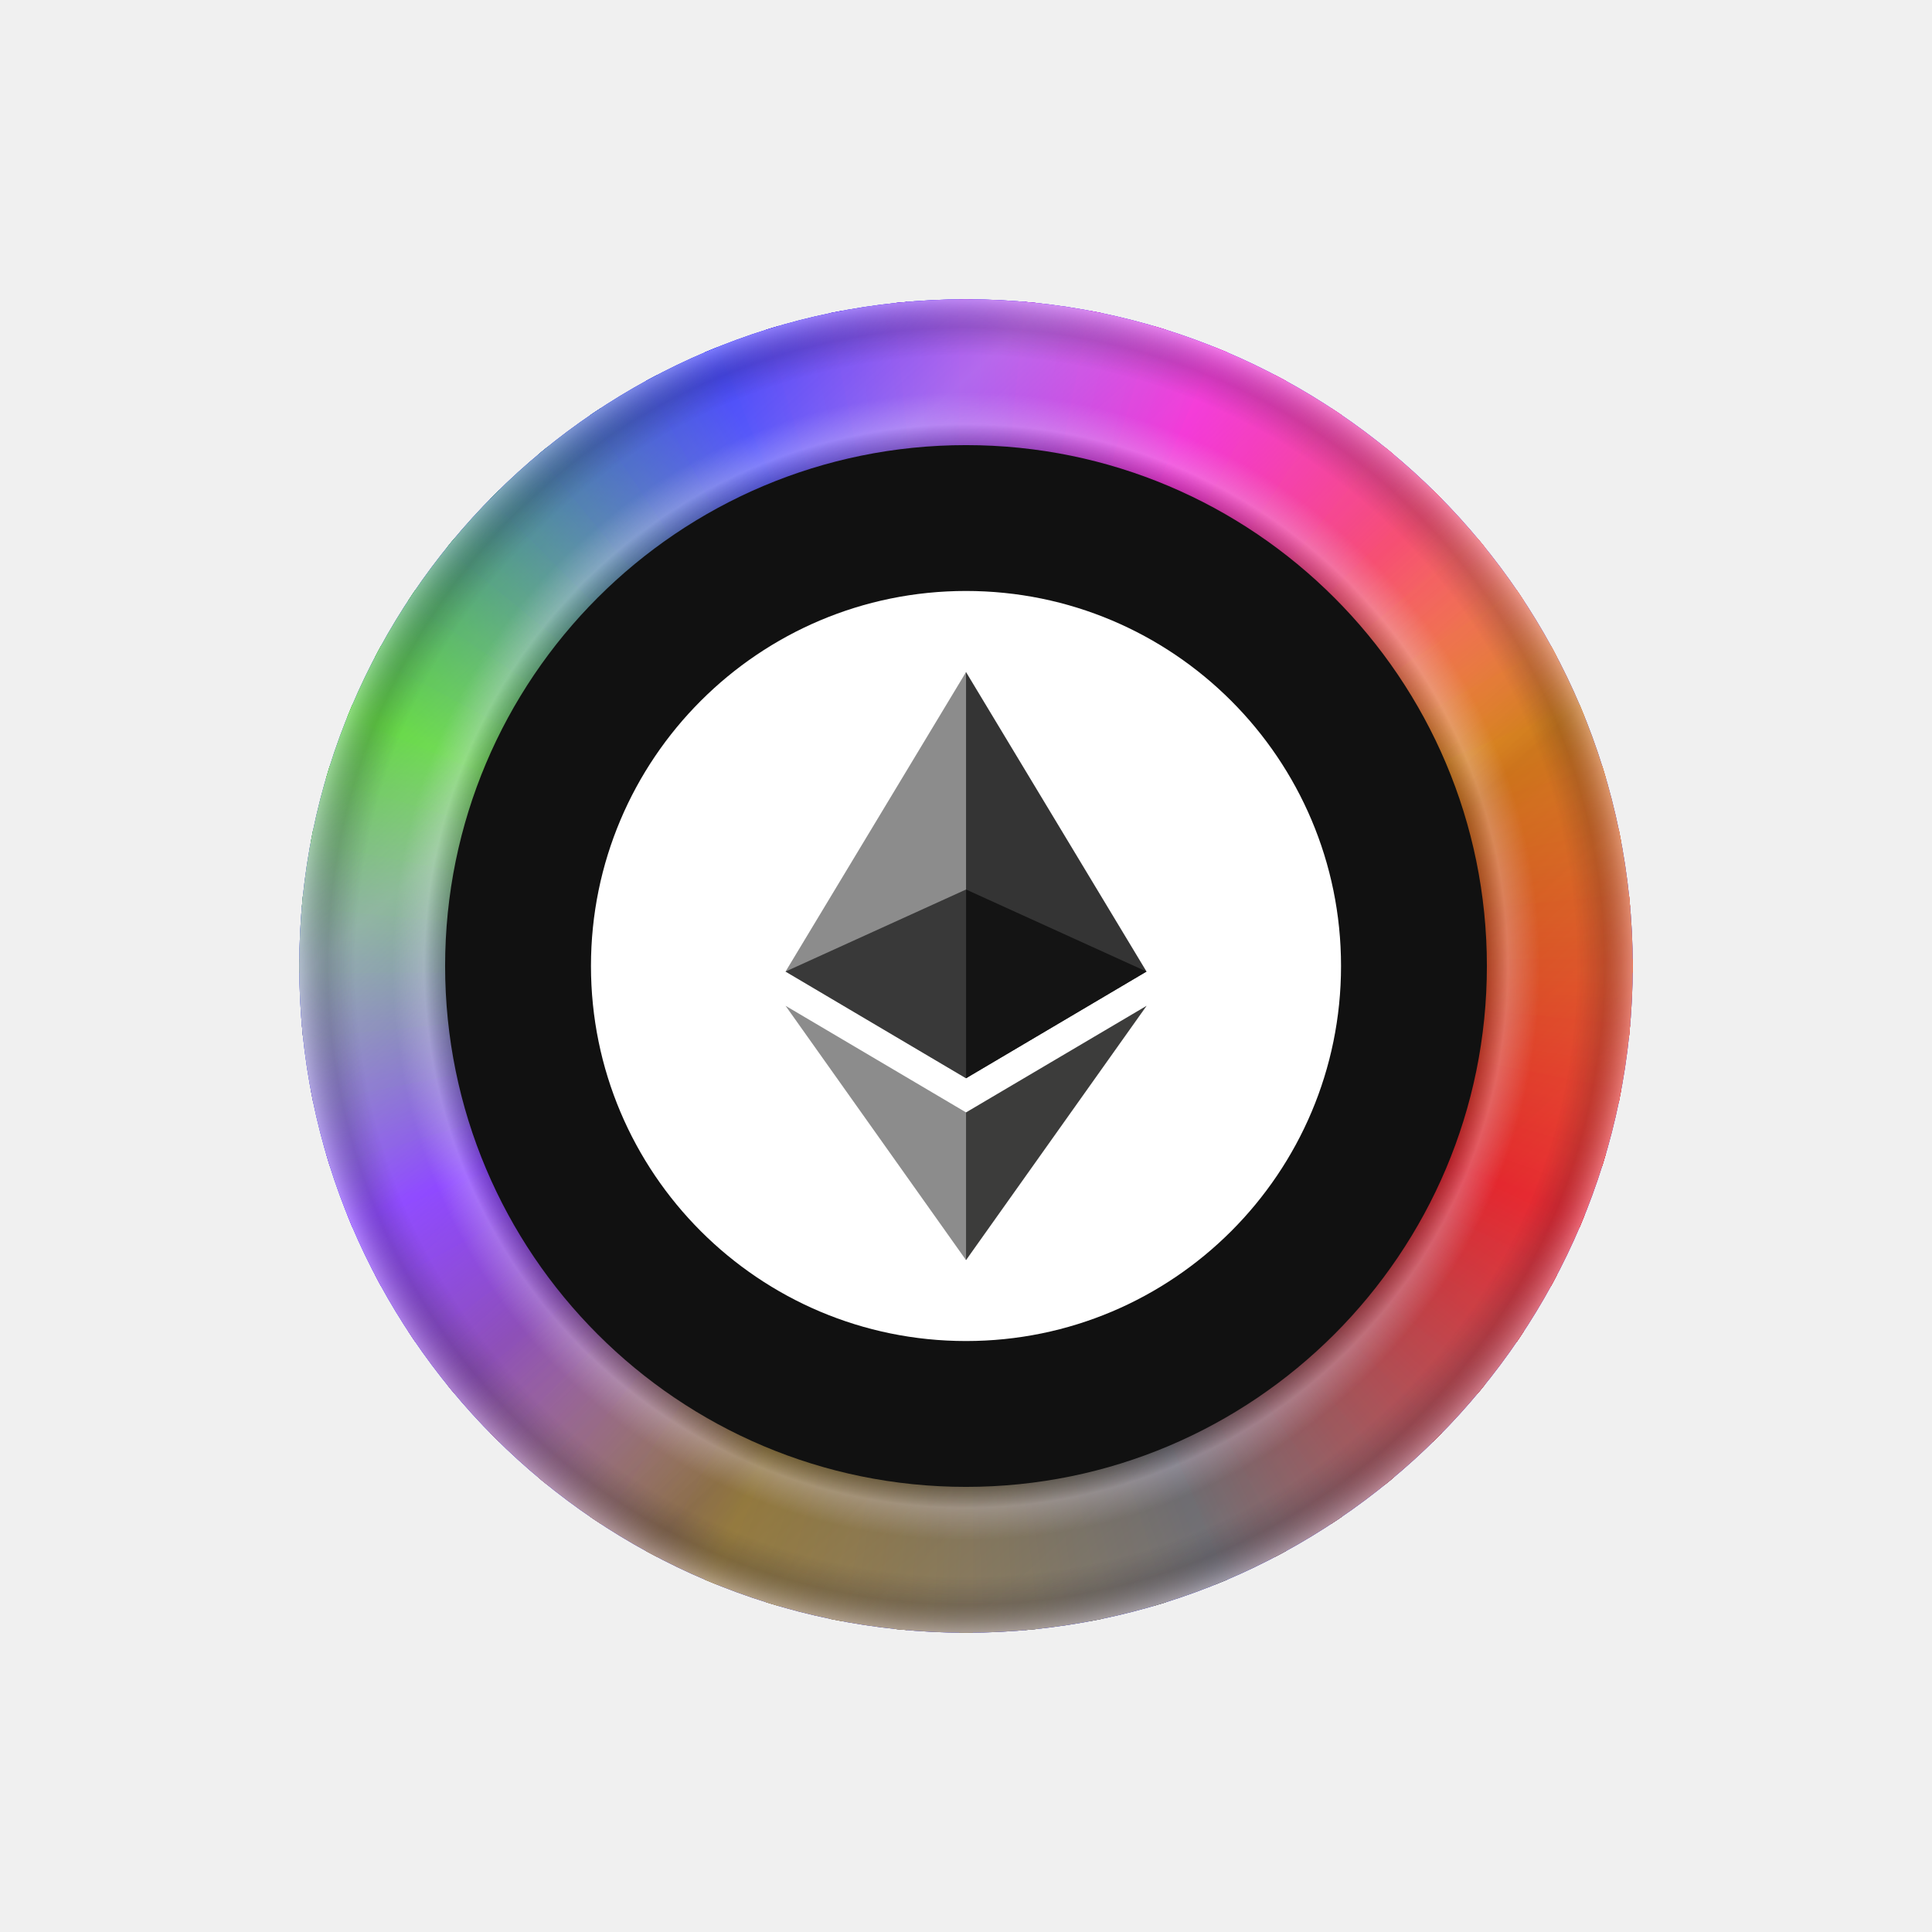
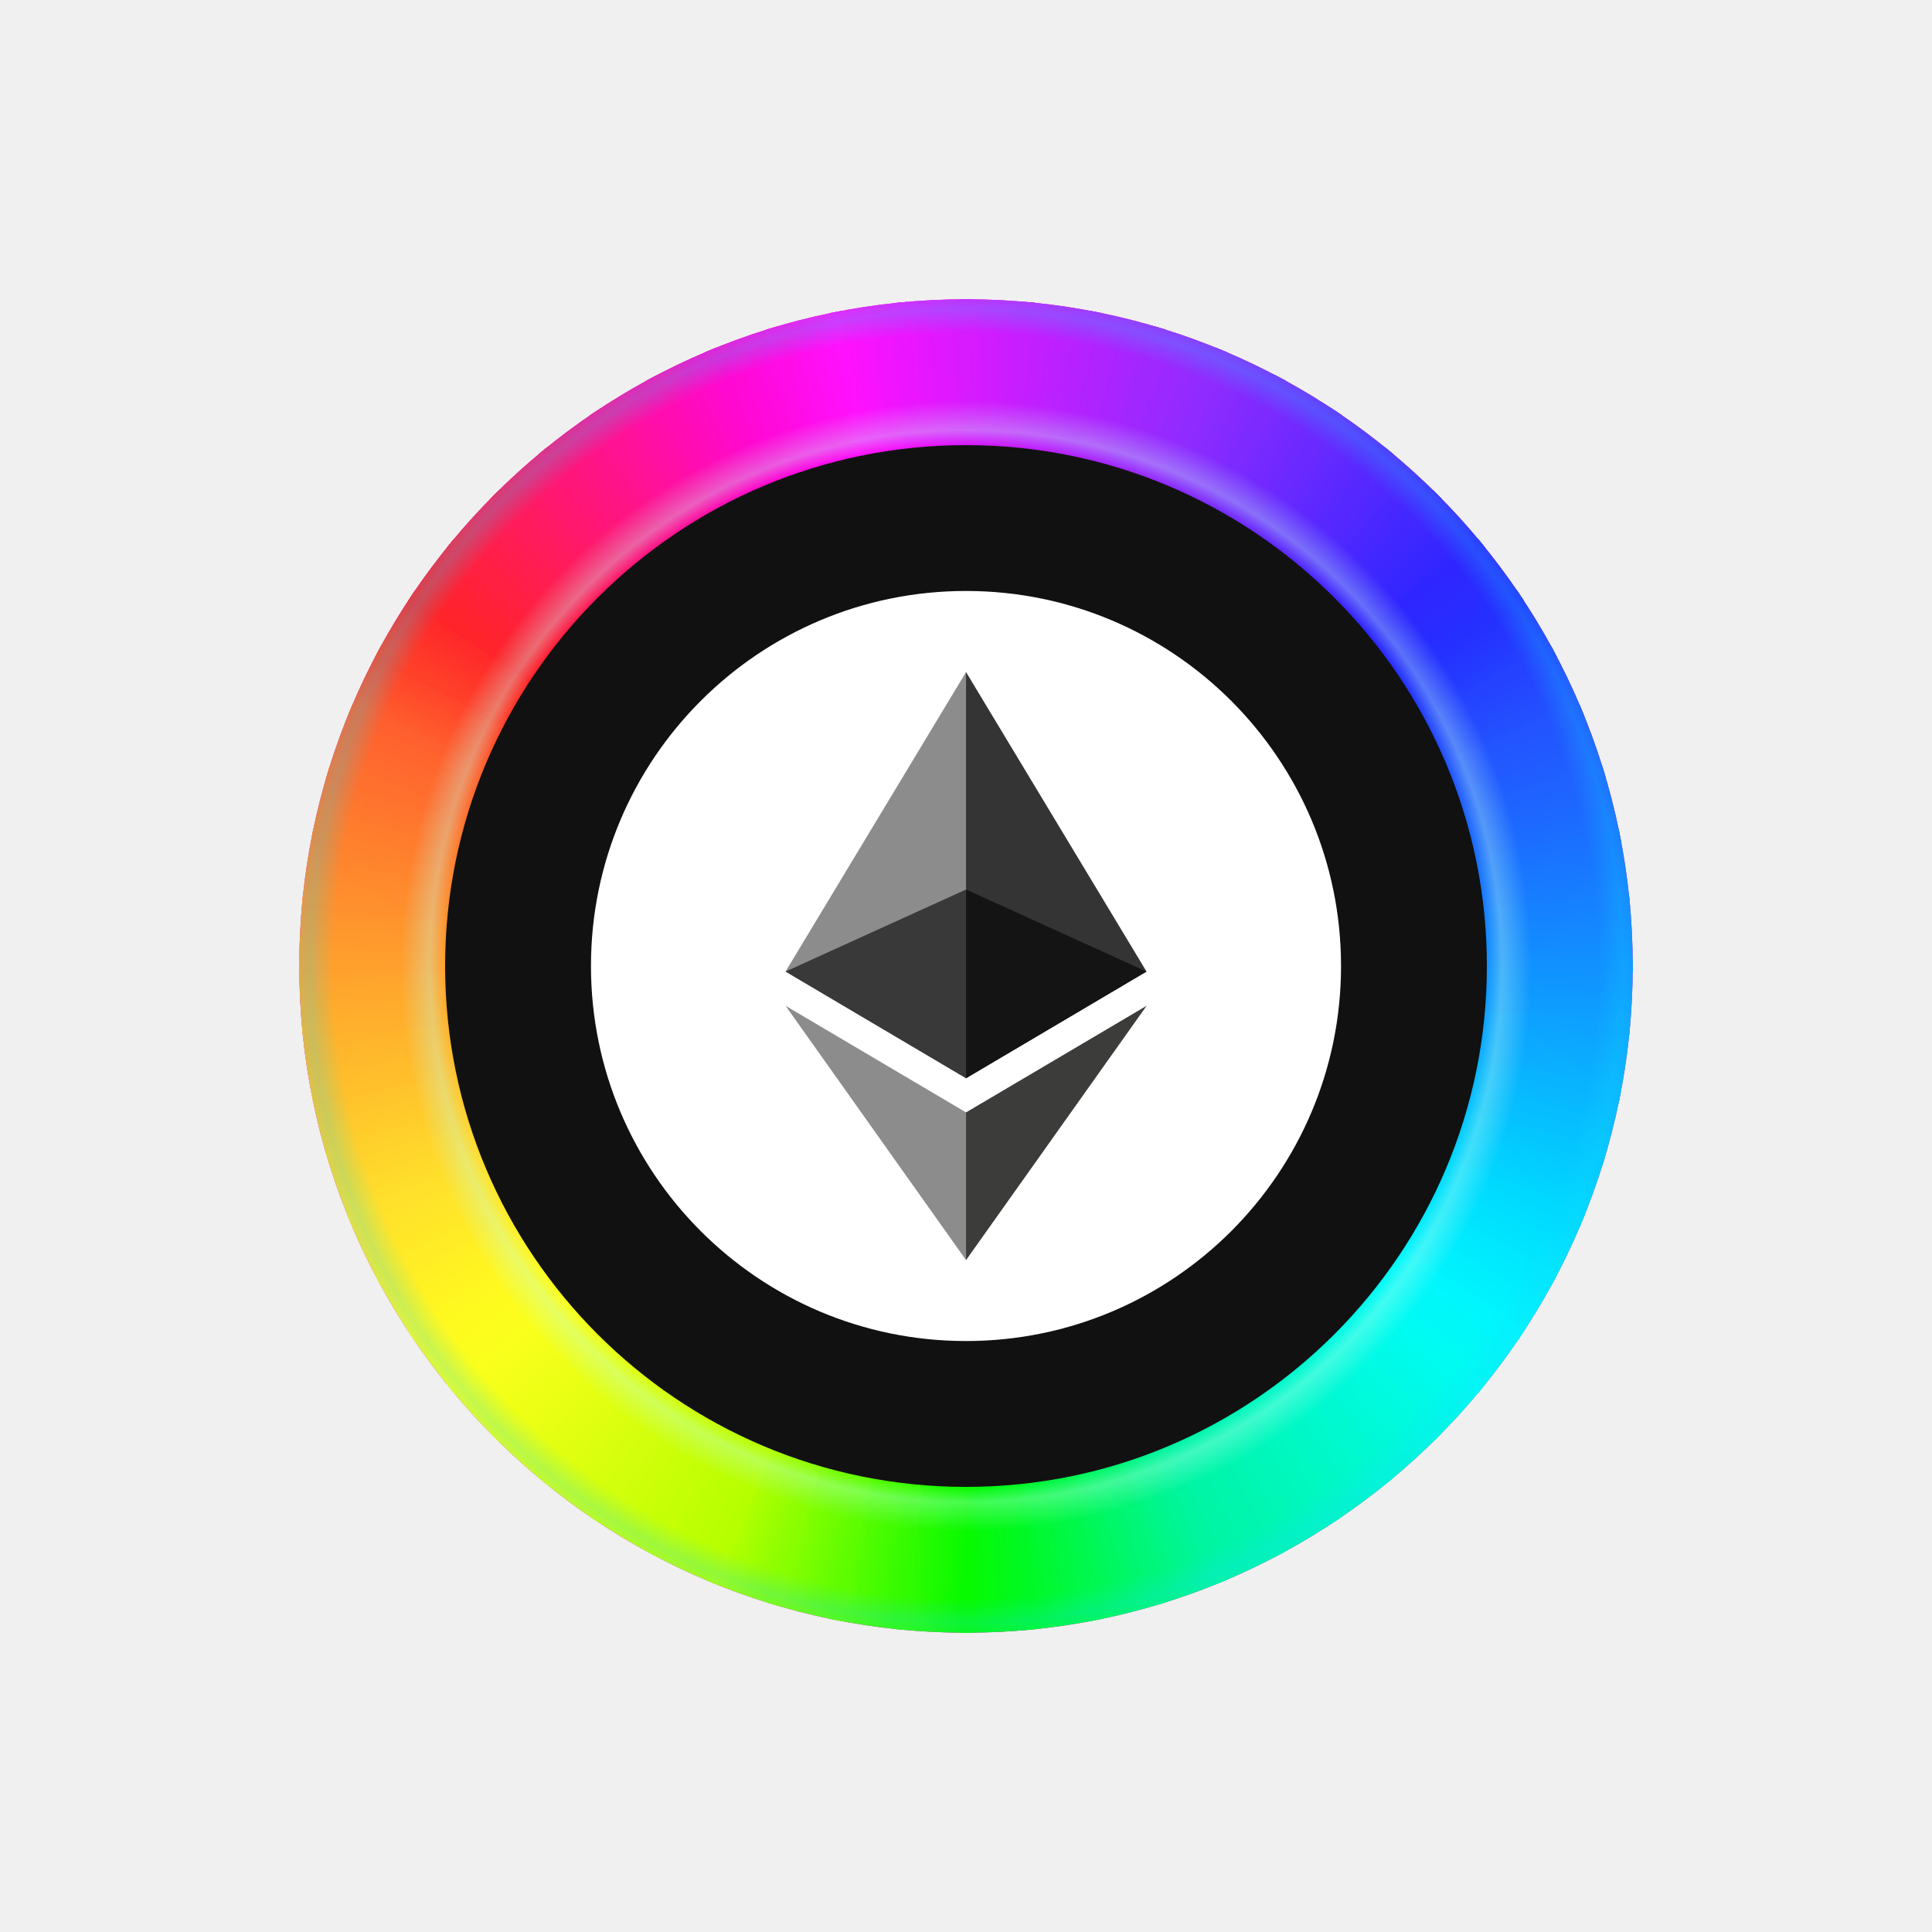
<svg xmlns="http://www.w3.org/2000/svg" viewBox="-51 -51 102 102">
  <g>
    <defs>
      <clipPath id="prism-disc">
        <circle r="35.2" />
      </clipPath>
      <linearGradient id="prism-0" gradientUnits="userSpaceOnUse" x1="-11.997" y1="-28.964" x2="-9.1" y2="-30">
-         <stop stop-color="#1317f7" />
-         <stop offset="1" stop-color="#2f15f2" />
+         <stop stop-color="#ff08d1" />
+         <stop offset="1" stop-color="#ff0ce7" />
      </linearGradient>
      <linearGradient id="prism-1" gradientUnits="userSpaceOnUse" x1="-9.1" y1="-30" x2="-6.116" y2="-30.748">
-         <stop stop-color="#2f15f2" />
-         <stop offset="1" stop-color="#4b14ed" />
+         <stop stop-color="#ff0ce7" />
+         <stop offset="1" stop-color="#ff11fd" />
      </linearGradient>
      <linearGradient id="prism-2" gradientUnits="userSpaceOnUse" x1="-6.116" y1="-30.748" x2="-3.073" y2="-31.199">
-         <stop stop-color="#4b14ed" />
-         <stop offset="1" stop-color="#6712e7" />
+         <stop stop-color="#ff11fd" />
+         <stop offset="1" stop-color="#ec15ff" />
      </linearGradient>
      <linearGradient id="prism-3" gradientUnits="userSpaceOnUse" x1="-3.073" y1="-31.199" x2="0" y2="-31.35">
-         <stop stop-color="#6712e7" />
-         <stop offset="1" stop-color="#8410e2" />
+         <stop stop-color="#ec15ff" />
+         <stop offset="1" stop-color="#d81aff" />
      </linearGradient>
      <linearGradient id="prism-4" gradientUnits="userSpaceOnUse" x1="0" y1="-31.35" x2="3.073" y2="-31.199">
-         <stop stop-color="#8410e2" />
-         <stop offset="1" stop-color="#a00edd" />
+         <stop stop-color="#d81aff" />
+         <stop offset="1" stop-color="#c51eff" />
      </linearGradient>
      <linearGradient id="prism-5" gradientUnits="userSpaceOnUse" x1="3.073" y1="-31.199" x2="6.116" y2="-30.748">
-         <stop stop-color="#a00edd" />
-         <stop offset="1" stop-color="#bc0dd8" />
+         <stop stop-color="#c51eff" />
+         <stop offset="1" stop-color="#b322ff" />
      </linearGradient>
      <linearGradient id="prism-6" gradientUnits="userSpaceOnUse" x1="6.116" y1="-30.748" x2="9.1" y2="-30">
-         <stop stop-color="#bc0dd8" />
-         <stop offset="1" stop-color="#d80bd2" />
+         <stop stop-color="#b322ff" />
+         <stop offset="1" stop-color="#a127ff" />
      </linearGradient>
      <linearGradient id="prism-7" gradientUnits="userSpaceOnUse" x1="9.1" y1="-30" x2="11.997" y2="-28.964">
-         <stop stop-color="#d80bd2" />
-         <stop offset="1" stop-color="#f409cd" />
+         <stop stop-color="#a127ff" />
+         <stop offset="1" stop-color="#902bff" />
      </linearGradient>
      <linearGradient id="prism-8" gradientUnits="userSpaceOnUse" x1="11.997" y1="-28.964" x2="14.778" y2="-27.648">
-         <stop stop-color="#f409cd" />
-         <stop offset="1" stop-color="#f41ab7" />
+         <stop stop-color="#902bff" />
+         <stop offset="1" stop-color="#7d2aff" />
      </linearGradient>
      <linearGradient id="prism-9" gradientUnits="userSpaceOnUse" x1="14.778" y1="-27.648" x2="17.417" y2="-26.067">
-         <stop stop-color="#f41ab7" />
-         <stop offset="1" stop-color="#f52ca0" />
+         <stop stop-color="#7d2aff" />
+         <stop offset="1" stop-color="#6a29ff" />
      </linearGradient>
      <linearGradient id="prism-10" gradientUnits="userSpaceOnUse" x1="17.417" y1="-26.067" x2="19.888" y2="-24.234">
-         <stop stop-color="#f52ca0" />
-         <stop offset="1" stop-color="#f53d8a" />
+         <stop stop-color="#6a29ff" />
+         <stop offset="1" stop-color="#5628ff" />
      </linearGradient>
      <linearGradient id="prism-11" gradientUnits="userSpaceOnUse" x1="19.888" y1="-24.234" x2="22.168" y2="-22.168">
-         <stop stop-color="#f53d8a" />
-         <stop offset="1" stop-color="#f64e74" />
+         <stop stop-color="#5628ff" />
+         <stop offset="1" stop-color="#4227ff" />
      </linearGradient>
      <linearGradient id="prism-12" gradientUnits="userSpaceOnUse" x1="22.168" y1="-22.168" x2="24.234" y2="-19.888">
-         <stop stop-color="#f64e74" />
-         <stop offset="1" stop-color="#f65f5d" />
+         <stop stop-color="#4227ff" />
+         <stop offset="1" stop-color="#2f26ff" />
      </linearGradient>
      <linearGradient id="prism-13" gradientUnits="userSpaceOnUse" x1="24.234" y1="-19.888" x2="26.067" y2="-17.417">
-         <stop stop-color="#f65f5d" />
-         <stop offset="1" stop-color="#f67147" />
+         <stop stop-color="#2f26ff" />
+         <stop offset="1" stop-color="#252fff" />
      </linearGradient>
      <linearGradient id="prism-14" gradientUnits="userSpaceOnUse" x1="26.067" y1="-17.417" x2="27.648" y2="-14.778">
-         <stop stop-color="#f67147" />
-         <stop offset="1" stop-color="#f78230" />
+         <stop stop-color="#252fff" />
+         <stop offset="1" stop-color="#2442ff" />
      </linearGradient>
      <linearGradient id="prism-15" gradientUnits="userSpaceOnUse" x1="27.648" y1="-14.778" x2="28.964" y2="-11.997">
-         <stop stop-color="#f78230" />
-         <stop offset="1" stop-color="#f7931a" />
+         <stop stop-color="#2442ff" />
+         <stop offset="1" stop-color="#2354ff" />
      </linearGradient>
      <linearGradient id="prism-16" gradientUnits="userSpaceOnUse" x1="28.964" y1="-11.997" x2="30" y2="-9.1">
-         <stop stop-color="#f7931a" />
-         <stop offset="1" stop-color="#f68219" />
+         <stop stop-color="#2354ff" />
+         <stop offset="1" stop-color="#1f62ff" />
      </linearGradient>
      <linearGradient id="prism-17" gradientUnits="userSpaceOnUse" x1="30" y1="-9.1" x2="30.748" y2="-6.116">
-         <stop stop-color="#f68219" />
-         <stop offset="1" stop-color="#f57218" />
+         <stop stop-color="#1f62ff" />
+         <stop offset="1" stop-color="#1a71ff" />
      </linearGradient>
      <linearGradient id="prism-18" gradientUnits="userSpaceOnUse" x1="30.748" y1="-6.116" x2="31.199" y2="-3.073">
-         <stop stop-color="#f57218" />
-         <stop offset="1" stop-color="#f36117" />
+         <stop stop-color="#1a71ff" />
+         <stop offset="1" stop-color="#1681ff" />
      </linearGradient>
      <linearGradient id="prism-19" gradientUnits="userSpaceOnUse" x1="31.199" y1="-3.073" x2="31.35" y2="0">
-         <stop stop-color="#f36117" />
-         <stop offset="1" stop-color="#f25116" />
+         <stop stop-color="#1681ff" />
+         <stop offset="1" stop-color="#1191ff" />
      </linearGradient>
      <linearGradient id="prism-20" gradientUnits="userSpaceOnUse" x1="31.35" y1="0" x2="31.199" y2="3.073">
-         <stop stop-color="#f25116" />
-         <stop offset="1" stop-color="#f14014" />
+         <stop stop-color="#1191ff" />
+         <stop offset="1" stop-color="#0da2ff" />
      </linearGradient>
      <linearGradient id="prism-21" gradientUnits="userSpaceOnUse" x1="31.199" y1="3.073" x2="30.748" y2="6.116">
-         <stop stop-color="#f14014" />
-         <stop offset="1" stop-color="#f02f13" />
+         <stop stop-color="#0da2ff" />
+         <stop offset="1" stop-color="#09b4ff" />
      </linearGradient>
      <linearGradient id="prism-22" gradientUnits="userSpaceOnUse" x1="30.748" y1="6.116" x2="30" y2="9.1">
-         <stop stop-color="#f02f13" />
-         <stop offset="1" stop-color="#ee1f12" />
+         <stop stop-color="#09b4ff" />
+         <stop offset="1" stop-color="#04c6ff" />
      </linearGradient>
      <linearGradient id="prism-23" gradientUnits="userSpaceOnUse" x1="30" y1="9.1" x2="28.964" y2="11.997">
-         <stop stop-color="#ee1f12" />
-         <stop offset="1" stop-color="#ed0e11" />
+         <stop stop-color="#04c6ff" />
+         <stop offset="1" stop-color="#00d9ff" />
      </linearGradient>
      <linearGradient id="prism-24" gradientUnits="userSpaceOnUse" x1="28.964" y1="11.997" x2="27.648" y2="14.778">
-         <stop stop-color="#ed0e11" />
-         <stop offset="1" stop-color="#db181b" />
+         <stop stop-color="#00d9ff" />
+         <stop offset="1" stop-color="#00e8fe" />
      </linearGradient>
      <linearGradient id="prism-25" gradientUnits="userSpaceOnUse" x1="27.648" y1="14.778" x2="26.067" y2="17.417">
-         <stop stop-color="#db181b" />
-         <stop offset="1" stop-color="#c92224" />
+         <stop stop-color="#00e8fe" />
+         <stop offset="1" stop-color="#00f6fd" />
      </linearGradient>
      <linearGradient id="prism-26" gradientUnits="userSpaceOnUse" x1="26.067" y1="17.417" x2="24.234" y2="19.888">
-         <stop stop-color="#c92224" />
-         <stop offset="1" stop-color="#b72c2e" />
+         <stop stop-color="#00f6fd" />
+         <stop offset="1" stop-color="#00fbf2" />
      </linearGradient>
      <linearGradient id="prism-27" gradientUnits="userSpaceOnUse" x1="24.234" y1="19.888" x2="22.168" y2="22.168">
-         <stop stop-color="#b72c2e" />
-         <stop offset="1" stop-color="#a63638" />
+         <stop stop-color="#00fbf2" />
+         <stop offset="1" stop-color="#00fae2" />
      </linearGradient>
      <linearGradient id="prism-28" gradientUnits="userSpaceOnUse" x1="22.168" y1="22.168" x2="19.888" y2="24.234">
-         <stop stop-color="#a63638" />
-         <stop offset="1" stop-color="#944041" />
+         <stop stop-color="#00fae2" />
+         <stop offset="1" stop-color="#00f9d1" />
      </linearGradient>
      <linearGradient id="prism-29" gradientUnits="userSpaceOnUse" x1="19.888" y1="24.234" x2="17.417" y2="26.067">
-         <stop stop-color="#944041" />
-         <stop offset="1" stop-color="#824a4b" />
+         <stop stop-color="#00f9d1" />
+         <stop offset="1" stop-color="#00f8c1" />
      </linearGradient>
      <linearGradient id="prism-30" gradientUnits="userSpaceOnUse" x1="17.417" y1="26.067" x2="14.778" y2="27.648">
-         <stop stop-color="#824a4b" />
-         <stop offset="1" stop-color="#705454" />
+         <stop stop-color="#00f8c1" />
+         <stop offset="1" stop-color="#00f6b1" />
      </linearGradient>
      <linearGradient id="prism-31" gradientUnits="userSpaceOnUse" x1="14.778" y1="27.648" x2="11.997" y2="28.964">
-         <stop stop-color="#705454" />
-         <stop offset="1" stop-color="#5e5e5e" />
+         <stop stop-color="#00f6b1" />
+         <stop offset="1" stop-color="#00f5a1" />
      </linearGradient>
      <linearGradient id="prism-32" gradientUnits="userSpaceOnUse" x1="11.997" y1="28.964" x2="9.1" y2="30">
-         <stop stop-color="#5e5e5e" />
-         <stop offset="1" stop-color="#68645a" />
+         <stop stop-color="#00f5a1" />
+         <stop offset="1" stop-color="#00f678" />
      </linearGradient>
      <linearGradient id="prism-33" gradientUnits="userSpaceOnUse" x1="9.1" y1="30" x2="6.116" y2="30.748">
-         <stop stop-color="#68645a" />
-         <stop offset="1" stop-color="#716a56" />
+         <stop stop-color="#00f678" />
+         <stop offset="1" stop-color="#00f84e" />
      </linearGradient>
      <linearGradient id="prism-34" gradientUnits="userSpaceOnUse" x1="6.116" y1="30.748" x2="3.073" y2="31.199">
-         <stop stop-color="#716a56" />
-         <stop offset="1" stop-color="#7b7052" />
+         <stop stop-color="#00f84e" />
+         <stop offset="1" stop-color="#00f924" />
      </linearGradient>
      <linearGradient id="prism-35" gradientUnits="userSpaceOnUse" x1="3.073" y1="31.199" x2="0" y2="31.35">
-         <stop stop-color="#7b7052" />
-         <stop offset="1" stop-color="#85764f" />
+         <stop stop-color="#00f924" />
+         <stop offset="1" stop-color="#07fa00" />
      </linearGradient>
      <linearGradient id="prism-36" gradientUnits="userSpaceOnUse" x1="0" y1="31.35" x2="-3.073" y2="31.199">
-         <stop stop-color="#85764f" />
-         <stop offset="1" stop-color="#8e7b4b" />
+         <stop stop-color="#07fa00" />
+         <stop offset="1" stop-color="#32fb00" />
      </linearGradient>
      <linearGradient id="prism-37" gradientUnits="userSpaceOnUse" x1="-3.073" y1="31.199" x2="-6.116" y2="30.748">
-         <stop stop-color="#8e7b4b" />
-         <stop offset="1" stop-color="#988147" />
+         <stop stop-color="#32fb00" />
+         <stop offset="1" stop-color="#5dfd00" />
      </linearGradient>
      <linearGradient id="prism-38" gradientUnits="userSpaceOnUse" x1="-6.116" y1="30.748" x2="-9.1" y2="30">
-         <stop stop-color="#988147" />
-         <stop offset="1" stop-color="#a18743" />
+         <stop stop-color="#5dfd00" />
+         <stop offset="1" stop-color="#89fe00" />
      </linearGradient>
      <linearGradient id="prism-39" gradientUnits="userSpaceOnUse" x1="-9.1" y1="30" x2="-11.997" y2="28.964">
-         <stop stop-color="#a18743" />
-         <stop offset="1" stop-color="#ab8d3f" />
+         <stop stop-color="#89fe00" />
+         <stop offset="1" stop-color="#b5ff00" />
      </linearGradient>
      <linearGradient id="prism-40" gradientUnits="userSpaceOnUse" x1="-11.997" y1="28.964" x2="-14.778" y2="27.648">
-         <stop stop-color="#ab8d3f" />
-         <stop offset="1" stop-color="#a58157" />
+         <stop stop-color="#b5ff00" />
+         <stop offset="1" stop-color="#c4ff05" />
      </linearGradient>
      <linearGradient id="prism-41" gradientUnits="userSpaceOnUse" x1="-14.778" y1="27.648" x2="-17.417" y2="26.067">
-         <stop stop-color="#a58157" />
-         <stop offset="1" stop-color="#9f756f" />
+         <stop stop-color="#c4ff05" />
+         <stop offset="1" stop-color="#d2ff0b" />
      </linearGradient>
      <linearGradient id="prism-42" gradientUnits="userSpaceOnUse" x1="-17.417" y1="26.067" x2="-19.888" y2="24.234">
-         <stop stop-color="#9f756f" />
-         <stop offset="1" stop-color="#996887" />
+         <stop stop-color="#d2ff0b" />
+         <stop offset="1" stop-color="#e0ff10" />
      </linearGradient>
      <linearGradient id="prism-43" gradientUnits="userSpaceOnUse" x1="-19.888" y1="24.234" x2="-22.168" y2="22.168">
-         <stop stop-color="#996887" />
-         <stop offset="1" stop-color="#945c9f" />
+         <stop stop-color="#e0ff10" />
+         <stop offset="1" stop-color="#eeff16" />
      </linearGradient>
      <linearGradient id="prism-44" gradientUnits="userSpaceOnUse" x1="-22.168" y1="22.168" x2="-24.234" y2="19.888">
-         <stop stop-color="#945c9f" />
-         <stop offset="1" stop-color="#8e50b7" />
+         <stop stop-color="#eeff16" />
+         <stop offset="1" stop-color="#faff1b" />
      </linearGradient>
      <linearGradient id="prism-45" gradientUnits="userSpaceOnUse" x1="-24.234" y1="19.888" x2="-26.067" y2="17.417">
-         <stop stop-color="#8e50b7" />
-         <stop offset="1" stop-color="#8844cf" />
+         <stop stop-color="#faff1b" />
+         <stop offset="1" stop-color="#fff820" />
      </linearGradient>
      <linearGradient id="prism-46" gradientUnits="userSpaceOnUse" x1="-26.067" y1="17.417" x2="-27.648" y2="14.778">
-         <stop stop-color="#8844cf" />
-         <stop offset="1" stop-color="#8237e7" />
+         <stop stop-color="#fff820" />
+         <stop offset="1" stop-color="#ffec26" />
      </linearGradient>
      <linearGradient id="prism-47" gradientUnits="userSpaceOnUse" x1="-27.648" y1="14.778" x2="-28.964" y2="11.997">
-         <stop stop-color="#8237e7" />
-         <stop offset="1" stop-color="#7c2bff" />
+         <stop stop-color="#ffec26" />
+         <stop offset="1" stop-color="#ffe12b" />
      </linearGradient>
      <linearGradient id="prism-48" gradientUnits="userSpaceOnUse" x1="-28.964" y1="11.997" x2="-30" y2="9.1">
-         <stop stop-color="#7c2bff" />
-         <stop offset="1" stop-color="#7340df" />
+         <stop stop-color="#ffe12b" />
+         <stop offset="1" stop-color="#ffd12b" />
      </linearGradient>
      <linearGradient id="prism-49" gradientUnits="userSpaceOnUse" x1="-30" y1="9.1" x2="-30.748" y2="6.116">
-         <stop stop-color="#7340df" />
-         <stop offset="1" stop-color="#6955bf" />
+         <stop stop-color="#ffd12b" />
+         <stop offset="1" stop-color="#ffc02c" />
      </linearGradient>
      <linearGradient id="prism-50" gradientUnits="userSpaceOnUse" x1="-30.748" y1="6.116" x2="-31.199" y2="3.073">
-         <stop stop-color="#6955bf" />
-         <stop offset="1" stop-color="#60699f" />
+         <stop stop-color="#ffc02c" />
+         <stop offset="1" stop-color="#ffb02c" />
      </linearGradient>
      <linearGradient id="prism-51" gradientUnits="userSpaceOnUse" x1="-31.199" y1="3.073" x2="-31.35" y2="0">
-         <stop stop-color="#60699f" />
-         <stop offset="1" stop-color="#567e80" />
+         <stop stop-color="#ffb02c" />
+         <stop offset="1" stop-color="#ffa02d" />
      </linearGradient>
      <linearGradient id="prism-52" gradientUnits="userSpaceOnUse" x1="-31.35" y1="0" x2="-31.199" y2="-3.073">
-         <stop stop-color="#567e80" />
-         <stop offset="1" stop-color="#4d9360" />
+         <stop stop-color="#ffa02d" />
+         <stop offset="1" stop-color="#ff902d" />
      </linearGradient>
      <linearGradient id="prism-53" gradientUnits="userSpaceOnUse" x1="-31.199" y1="-3.073" x2="-30.748" y2="-6.116">
-         <stop stop-color="#4d9360" />
-         <stop offset="1" stop-color="#43a840" />
+         <stop stop-color="#ff902d" />
+         <stop offset="1" stop-color="#ff802d" />
      </linearGradient>
      <linearGradient id="prism-54" gradientUnits="userSpaceOnUse" x1="-30.748" y1="-6.116" x2="-30" y2="-9.1">
-         <stop stop-color="#43a840" />
-         <stop offset="1" stop-color="#3abc20" />
+         <stop stop-color="#ff802d" />
+         <stop offset="1" stop-color="#ff702e" />
      </linearGradient>
      <linearGradient id="prism-55" gradientUnits="userSpaceOnUse" x1="-30" y1="-9.1" x2="-28.964" y2="-11.997">
-         <stop stop-color="#3abc20" />
-         <stop offset="1" stop-color="#30d100" />
+         <stop stop-color="#ff702e" />
+         <stop offset="1" stop-color="#ff602e" />
      </linearGradient>
      <linearGradient id="prism-56" gradientUnits="userSpaceOnUse" x1="-28.964" y1="-11.997" x2="-27.648" y2="-14.778">
-         <stop stop-color="#30d100" />
-         <stop offset="1" stop-color="#2cba1f" />
+         <stop stop-color="#ff602e" />
+         <stop offset="1" stop-color="#ff4029" />
      </linearGradient>
      <linearGradient id="prism-57" gradientUnits="userSpaceOnUse" x1="-27.648" y1="-14.778" x2="-26.067" y2="-17.417">
-         <stop stop-color="#2cba1f" />
-         <stop offset="1" stop-color="#29a33e" />
+         <stop stop-color="#ff4029" />
+         <stop offset="1" stop-color="#ff242a" />
      </linearGradient>
      <linearGradient id="prism-58" gradientUnits="userSpaceOnUse" x1="-26.067" y1="-17.417" x2="-24.234" y2="-19.888">
-         <stop stop-color="#29a33e" />
-         <stop offset="1" stop-color="#258b5d" />
+         <stop stop-color="#ff242a" />
+         <stop offset="1" stop-color="#ff2042" />
      </linearGradient>
      <linearGradient id="prism-59" gradientUnits="userSpaceOnUse" x1="-24.234" y1="-19.888" x2="-22.168" y2="-22.168">
-         <stop stop-color="#258b5d" />
-         <stop offset="1" stop-color="#22747c" />
+         <stop stop-color="#ff2042" />
+         <stop offset="1" stop-color="#ff1b5c" />
      </linearGradient>
      <linearGradient id="prism-60" gradientUnits="userSpaceOnUse" x1="-22.168" y1="-22.168" x2="-19.888" y2="-24.234">
-         <stop stop-color="#22747c" />
-         <stop offset="1" stop-color="#1e5d9a" />
+         <stop stop-color="#ff1b5c" />
+         <stop offset="1" stop-color="#ff1678" />
      </linearGradient>
      <linearGradient id="prism-61" gradientUnits="userSpaceOnUse" x1="-19.888" y1="-24.234" x2="-17.417" y2="-26.067">
-         <stop stop-color="#1e5d9a" />
-         <stop offset="1" stop-color="#1a46b9" />
+         <stop stop-color="#ff1678" />
+         <stop offset="1" stop-color="#ff1294" />
      </linearGradient>
      <linearGradient id="prism-62" gradientUnits="userSpaceOnUse" x1="-17.417" y1="-26.067" x2="-14.778" y2="-27.648">
-         <stop stop-color="#1a46b9" />
-         <stop offset="1" stop-color="#172ed8" />
+         <stop stop-color="#ff1294" />
+         <stop offset="1" stop-color="#ff0db2" />
      </linearGradient>
      <linearGradient id="prism-63" gradientUnits="userSpaceOnUse" x1="-14.778" y1="-27.648" x2="-11.997" y2="-28.964">
-         <stop stop-color="#172ed8" />
-         <stop offset="1" stop-color="#1317f7" />
+         <stop stop-color="#ff0db2" />
+         <stop offset="1" stop-color="#ff08d1" />
      </linearGradient>
      <radialGradient id="prism-bevel" gradientUnits="userSpaceOnUse" cx="0" cy="0" r="51">
-         <stop offset=".539" stop-color="#11101c" stop-opacity=".22" />
-         <stop offset=".561" stop-color="#ece4ff" stop-opacity=".25" />
-         <stop offset=".594" stop-color="#ece4ff" stop-opacity="0" />
-         <stop offset=".632" stop-color="#100d21" stop-opacity="0" />
-         <stop offset=".661" stop-color="#100d21" stop-opacity=".17" />
-         <stop offset=".69" stop-color="#e8e0ff" stop-opacity=".32" />
+         <stop offset=".54" stop-color="#c2ffef" stop-opacity="0" />
+         <stop offset=".555" stop-color="#c2ffef" stop-opacity=".333" />
+         <stop offset=".585" stop-color="#c2ffef" stop-opacity="0" />
+         <stop offset=".655" stop-color="#13ddff" stop-opacity="0" />
+         <stop offset=".68" stop-color="#13ddff" stop-opacity=".22" />
+         <stop offset=".71" stop-color="#13ddff" stop-opacity="0" />
      </radialGradient>
-       <linearGradient id="prism-reflection" gradientUnits="userSpaceOnUse" x1="-48.19" y1="-53.52" x2="48.19" y2="53.52">
-         <stop offset=".18" stop-color="#f3edff" stop-opacity="0" />
-         <stop offset=".34" stop-color="#f3edff" stop-opacity=".4" />
-         <stop offset=".49" stop-color="#f3edff" stop-opacity="0" />
-         <stop offset=".58" stop-color="#110b29" stop-opacity=".18" />
-         <stop offset=".73" stop-color="#efe4ff" stop-opacity=".16" />
-         <stop offset=".88" stop-color="#efe4ff" stop-opacity="0" />
-       </linearGradient>
    </defs>
-     <g aria-label="Prism chrome wild ring" clip-path="url(#prism-disc)">
-       <circle r="35.2" fill="#1317f7" />
-       <path data-color="blue" fill="url(#prism-0)" stroke="url(#prism-0)" stroke-width="0.7" d="M0 0 L-13.777 -33.26 A36 36 0 0 1 -10.45 -34.45 Z" />
+     <g aria-label="Neon spectrum wild ring" clip-path="url(#prism-disc)">
+       <circle r="35.2" fill="#ff08d1" />
+       <path data-color="#ff08d1" fill="url(#prism-0)" stroke="url(#prism-0)" stroke-width="0.7" d="M0 0 L-13.777 -33.26 A36 36 0 0 1 -10.45 -34.45 Z" />
      <path fill="url(#prism-1)" stroke="url(#prism-1)" stroke-width="0.7" d="M0 0 L-10.45 -34.45 A36 36 0 0 1 -7.023 -35.308 Z" />
      <path fill="url(#prism-2)" stroke="url(#prism-2)" stroke-width="0.7" d="M0 0 L-7.023 -35.308 A36 36 0 0 1 -3.529 -35.827 Z" />
      <path fill="url(#prism-3)" stroke="url(#prism-3)" stroke-width="0.7" d="M0 0 L-3.529 -35.827 A36 36 0 0 1 0 -36 Z" />
      <path fill="url(#prism-4)" stroke="url(#prism-4)" stroke-width="0.7" d="M0 0 L0 -36 A36 36 0 0 1 3.529 -35.827 Z" />
      <path fill="url(#prism-5)" stroke="url(#prism-5)" stroke-width="0.7" d="M0 0 L3.529 -35.827 A36 36 0 0 1 7.023 -35.308 Z" />
      <path fill="url(#prism-6)" stroke="url(#prism-6)" stroke-width="0.7" d="M0 0 L7.023 -35.308 A36 36 0 0 1 10.45 -34.45 Z" />
      <path fill="url(#prism-7)" stroke="url(#prism-7)" stroke-width="0.7" d="M0 0 L10.45 -34.45 A36 36 0 0 1 13.777 -33.26 Z" />
-       <path data-color="pink" fill="url(#prism-8)" stroke="url(#prism-8)" stroke-width="0.7" d="M0 0 L13.777 -33.26 A36 36 0 0 1 16.97 -31.749 Z" />
+       <path data-color="#902bff" fill="url(#prism-8)" stroke="url(#prism-8)" stroke-width="0.7" d="M0 0 L13.777 -33.26 A36 36 0 0 1 16.97 -31.749 Z" />
      <path fill="url(#prism-9)" stroke="url(#prism-9)" stroke-width="0.7" d="M0 0 L16.97 -31.749 A36 36 0 0 1 20.001 -29.933 Z" />
      <path fill="url(#prism-10)" stroke="url(#prism-10)" stroke-width="0.7" d="M0 0 L20.001 -29.933 A36 36 0 0 1 22.838 -27.828 Z" />
      <path fill="url(#prism-11)" stroke="url(#prism-11)" stroke-width="0.7" d="M0 0 L22.838 -27.828 A36 36 0 0 1 25.456 -25.456 Z" />
      <path fill="url(#prism-12)" stroke="url(#prism-12)" stroke-width="0.7" d="M0 0 L25.456 -25.456 A36 36 0 0 1 27.828 -22.838 Z" />
      <path fill="url(#prism-13)" stroke="url(#prism-13)" stroke-width="0.7" d="M0 0 L27.828 -22.838 A36 36 0 0 1 29.933 -20.001 Z" />
      <path fill="url(#prism-14)" stroke="url(#prism-14)" stroke-width="0.7" d="M0 0 L29.933 -20.001 A36 36 0 0 1 31.749 -16.97 Z" />
      <path fill="url(#prism-15)" stroke="url(#prism-15)" stroke-width="0.7" d="M0 0 L31.749 -16.97 A36 36 0 0 1 33.26 -13.777 Z" />
-       <path data-color="orange" fill="url(#prism-16)" stroke="url(#prism-16)" stroke-width="0.7" d="M0 0 L33.26 -13.777 A36 36 0 0 1 34.45 -10.45 Z" />
+       <path data-color="#2354ff" fill="url(#prism-16)" stroke="url(#prism-16)" stroke-width="0.7" d="M0 0 L33.26 -13.777 A36 36 0 0 1 34.45 -10.45 Z" />
      <path fill="url(#prism-17)" stroke="url(#prism-17)" stroke-width="0.7" d="M0 0 L34.45 -10.45 A36 36 0 0 1 35.308 -7.023 Z" />
      <path fill="url(#prism-18)" stroke="url(#prism-18)" stroke-width="0.7" d="M0 0 L35.308 -7.023 A36 36 0 0 1 35.827 -3.529 Z" />
      <path fill="url(#prism-19)" stroke="url(#prism-19)" stroke-width="0.7" d="M0 0 L35.827 -3.529 A36 36 0 0 1 36 0 Z" />
      <path fill="url(#prism-20)" stroke="url(#prism-20)" stroke-width="0.7" d="M0 0 L36 0 A36 36 0 0 1 35.827 3.529 Z" />
      <path fill="url(#prism-21)" stroke="url(#prism-21)" stroke-width="0.7" d="M0 0 L35.827 3.529 A36 36 0 0 1 35.308 7.023 Z" />
      <path fill="url(#prism-22)" stroke="url(#prism-22)" stroke-width="0.7" d="M0 0 L35.308 7.023 A36 36 0 0 1 34.45 10.45 Z" />
      <path fill="url(#prism-23)" stroke="url(#prism-23)" stroke-width="0.7" d="M0 0 L34.45 10.45 A36 36 0 0 1 33.26 13.777 Z" />
-       <path data-color="red" fill="url(#prism-24)" stroke="url(#prism-24)" stroke-width="0.7" d="M0 0 L33.26 13.777 A36 36 0 0 1 31.749 16.97 Z" />
+       <path data-color="#00d9ff" fill="url(#prism-24)" stroke="url(#prism-24)" stroke-width="0.7" d="M0 0 L33.26 13.777 A36 36 0 0 1 31.749 16.97 Z" />
      <path fill="url(#prism-25)" stroke="url(#prism-25)" stroke-width="0.7" d="M0 0 L31.749 16.97 A36 36 0 0 1 29.933 20.001 Z" />
      <path fill="url(#prism-26)" stroke="url(#prism-26)" stroke-width="0.7" d="M0 0 L29.933 20.001 A36 36 0 0 1 27.828 22.838 Z" />
      <path fill="url(#prism-27)" stroke="url(#prism-27)" stroke-width="0.7" d="M0 0 L27.828 22.838 A36 36 0 0 1 25.456 25.456 Z" />
      <path fill="url(#prism-28)" stroke="url(#prism-28)" stroke-width="0.7" d="M0 0 L25.456 25.456 A36 36 0 0 1 22.838 27.828 Z" />
      <path fill="url(#prism-29)" stroke="url(#prism-29)" stroke-width="0.7" d="M0 0 L22.838 27.828 A36 36 0 0 1 20.001 29.933 Z" />
      <path fill="url(#prism-30)" stroke="url(#prism-30)" stroke-width="0.7" d="M0 0 L20.001 29.933 A36 36 0 0 1 16.97 31.749 Z" />
      <path fill="url(#prism-31)" stroke="url(#prism-31)" stroke-width="0.7" d="M0 0 L16.97 31.749 A36 36 0 0 1 13.777 33.26 Z" />
-       <path data-color="silver" fill="url(#prism-32)" stroke="url(#prism-32)" stroke-width="0.7" d="M0 0 L13.777 33.26 A36 36 0 0 1 10.45 34.45 Z" />
+       <path data-color="#00f5a1" fill="url(#prism-32)" stroke="url(#prism-32)" stroke-width="0.7" d="M0 0 L13.777 33.26 A36 36 0 0 1 10.45 34.45 Z" />
      <path fill="url(#prism-33)" stroke="url(#prism-33)" stroke-width="0.7" d="M0 0 L10.45 34.45 A36 36 0 0 1 7.023 35.308 Z" />
      <path fill="url(#prism-34)" stroke="url(#prism-34)" stroke-width="0.7" d="M0 0 L7.023 35.308 A36 36 0 0 1 3.529 35.827 Z" />
      <path fill="url(#prism-35)" stroke="url(#prism-35)" stroke-width="0.7" d="M0 0 L3.529 35.827 A36 36 0 0 1 0 36 Z" />
      <path fill="url(#prism-36)" stroke="url(#prism-36)" stroke-width="0.7" d="M0 0 L0 36 A36 36 0 0 1 -3.529 35.827 Z" />
      <path fill="url(#prism-37)" stroke="url(#prism-37)" stroke-width="0.7" d="M0 0 L-3.529 35.827 A36 36 0 0 1 -7.023 35.308 Z" />
      <path fill="url(#prism-38)" stroke="url(#prism-38)" stroke-width="0.7" d="M0 0 L-7.023 35.308 A36 36 0 0 1 -10.45 34.45 Z" />
      <path fill="url(#prism-39)" stroke="url(#prism-39)" stroke-width="0.7" d="M0 0 L-10.45 34.45 A36 36 0 0 1 -13.777 33.26 Z" />
-       <path data-color="gold" fill="url(#prism-40)" stroke="url(#prism-40)" stroke-width="0.7" d="M0 0 L-13.777 33.26 A36 36 0 0 1 -16.97 31.749 Z" />
+       <path data-color="#b5ff00" fill="url(#prism-40)" stroke="url(#prism-40)" stroke-width="0.7" d="M0 0 L-13.777 33.26 A36 36 0 0 1 -16.97 31.749 Z" />
      <path fill="url(#prism-41)" stroke="url(#prism-41)" stroke-width="0.7" d="M0 0 L-16.97 31.749 A36 36 0 0 1 -20.001 29.933 Z" />
      <path fill="url(#prism-42)" stroke="url(#prism-42)" stroke-width="0.7" d="M0 0 L-20.001 29.933 A36 36 0 0 1 -22.838 27.828 Z" />
      <path fill="url(#prism-43)" stroke="url(#prism-43)" stroke-width="0.7" d="M0 0 L-22.838 27.828 A36 36 0 0 1 -25.456 25.456 Z" />
      <path fill="url(#prism-44)" stroke="url(#prism-44)" stroke-width="0.7" d="M0 0 L-25.456 25.456 A36 36 0 0 1 -27.828 22.838 Z" />
      <path fill="url(#prism-45)" stroke="url(#prism-45)" stroke-width="0.7" d="M0 0 L-27.828 22.838 A36 36 0 0 1 -29.933 20.001 Z" />
      <path fill="url(#prism-46)" stroke="url(#prism-46)" stroke-width="0.7" d="M0 0 L-29.933 20.001 A36 36 0 0 1 -31.749 16.97 Z" />
      <path fill="url(#prism-47)" stroke="url(#prism-47)" stroke-width="0.7" d="M0 0 L-31.749 16.97 A36 36 0 0 1 -33.26 13.777 Z" />
-       <path data-color="purple" fill="url(#prism-48)" stroke="url(#prism-48)" stroke-width="0.7" d="M0 0 L-33.26 13.777 A36 36 0 0 1 -34.45 10.45 Z" />
+       <path data-color="#ffe12b" fill="url(#prism-48)" stroke="url(#prism-48)" stroke-width="0.7" d="M0 0 L-33.26 13.777 A36 36 0 0 1 -34.45 10.45 Z" />
      <path fill="url(#prism-49)" stroke="url(#prism-49)" stroke-width="0.7" d="M0 0 L-34.45 10.45 A36 36 0 0 1 -35.308 7.023 Z" />
      <path fill="url(#prism-50)" stroke="url(#prism-50)" stroke-width="0.7" d="M0 0 L-35.308 7.023 A36 36 0 0 1 -35.827 3.529 Z" />
      <path fill="url(#prism-51)" stroke="url(#prism-51)" stroke-width="0.7" d="M0 0 L-35.827 3.529 A36 36 0 0 1 -36 0 Z" />
      <path fill="url(#prism-52)" stroke="url(#prism-52)" stroke-width="0.7" d="M0 0 L-36 0 A36 36 0 0 1 -35.827 -3.529 Z" />
      <path fill="url(#prism-53)" stroke="url(#prism-53)" stroke-width="0.7" d="M0 0 L-35.827 -3.529 A36 36 0 0 1 -35.308 -7.023 Z" />
      <path fill="url(#prism-54)" stroke="url(#prism-54)" stroke-width="0.7" d="M0 0 L-35.308 -7.023 A36 36 0 0 1 -34.45 -10.45 Z" />
      <path fill="url(#prism-55)" stroke="url(#prism-55)" stroke-width="0.7" d="M0 0 L-34.45 -10.45 A36 36 0 0 1 -33.26 -13.777 Z" />
-       <path data-color="green" fill="url(#prism-56)" stroke="url(#prism-56)" stroke-width="0.7" d="M0 0 L-33.26 -13.777 A36 36 0 0 1 -31.749 -16.97 Z" />
+       <path data-color="#ff602e" fill="url(#prism-56)" stroke="url(#prism-56)" stroke-width="0.7" d="M0 0 L-33.26 -13.777 A36 36 0 0 1 -31.749 -16.97 Z" />
      <path fill="url(#prism-57)" stroke="url(#prism-57)" stroke-width="0.7" d="M0 0 L-31.749 -16.97 A36 36 0 0 1 -29.933 -20.001 Z" />
      <path fill="url(#prism-58)" stroke="url(#prism-58)" stroke-width="0.7" d="M0 0 L-29.933 -20.001 A36 36 0 0 1 -27.828 -22.838 Z" />
      <path fill="url(#prism-59)" stroke="url(#prism-59)" stroke-width="0.7" d="M0 0 L-27.828 -22.838 A36 36 0 0 1 -25.456 -25.456 Z" />
      <path fill="url(#prism-60)" stroke="url(#prism-60)" stroke-width="0.7" d="M0 0 L-25.456 -25.456 A36 36 0 0 1 -22.838 -27.828 Z" />
      <path fill="url(#prism-61)" stroke="url(#prism-61)" stroke-width="0.7" d="M0 0 L-22.838 -27.828 A36 36 0 0 1 -20.001 -29.933 Z" />
      <path fill="url(#prism-62)" stroke="url(#prism-62)" stroke-width="0.7" d="M0 0 L-20.001 -29.933 A36 36 0 0 1 -16.97 -31.749 Z" />
      <path fill="url(#prism-63)" stroke="url(#prism-63)" stroke-width="0.7" d="M0 0 L-16.97 -31.749 A36 36 0 0 1 -13.777 -33.26 Z" />
-       <circle r="35.2" fill="url(#prism-reflection)" />
      <circle r="35.2" fill="url(#prism-bevel)" />
    </g>
    <circle cx="0" cy="0" r="27.5" fill="#111" />
    <circle cx="0" cy="0" r="19.8" fill="#fff" />
    <g transform="matrix(0.060618 0 0 0.060618 -15.518 -15.518)">
      <g transform="translate(98.83164 0) scale(0.40094)">
        <g id="ico">
          <g fill-rule="nonzero">
            <polygon fill="#343434" points="392.07,0 383.5,29.11 383.5,873.74 392.07,882.29 784.13,650.54" />
            <polygon fill="#8C8C8C" points="392.07,0 -0,650.54 392.07,882.29 392.07,472.33" />
            <polygon fill="#3C3C3B" points="392.07,956.52 387.24,962.41 387.24,1263.28 392.07,1277.38 784.37,724.89" />
            <polygon fill="#8C8C8C" points="392.07,1277.38 392.07,956.52 -0,724.89" />
            <polygon fill="#141414" points="392.07,882.29 784.13,650.54 392.07,472.33" />
            <polygon fill="#393939" points="0,650.54 392.07,882.29 392.07,472.33" />
          </g>
        </g>
      </g>
    </g>
  </g>
</svg>
